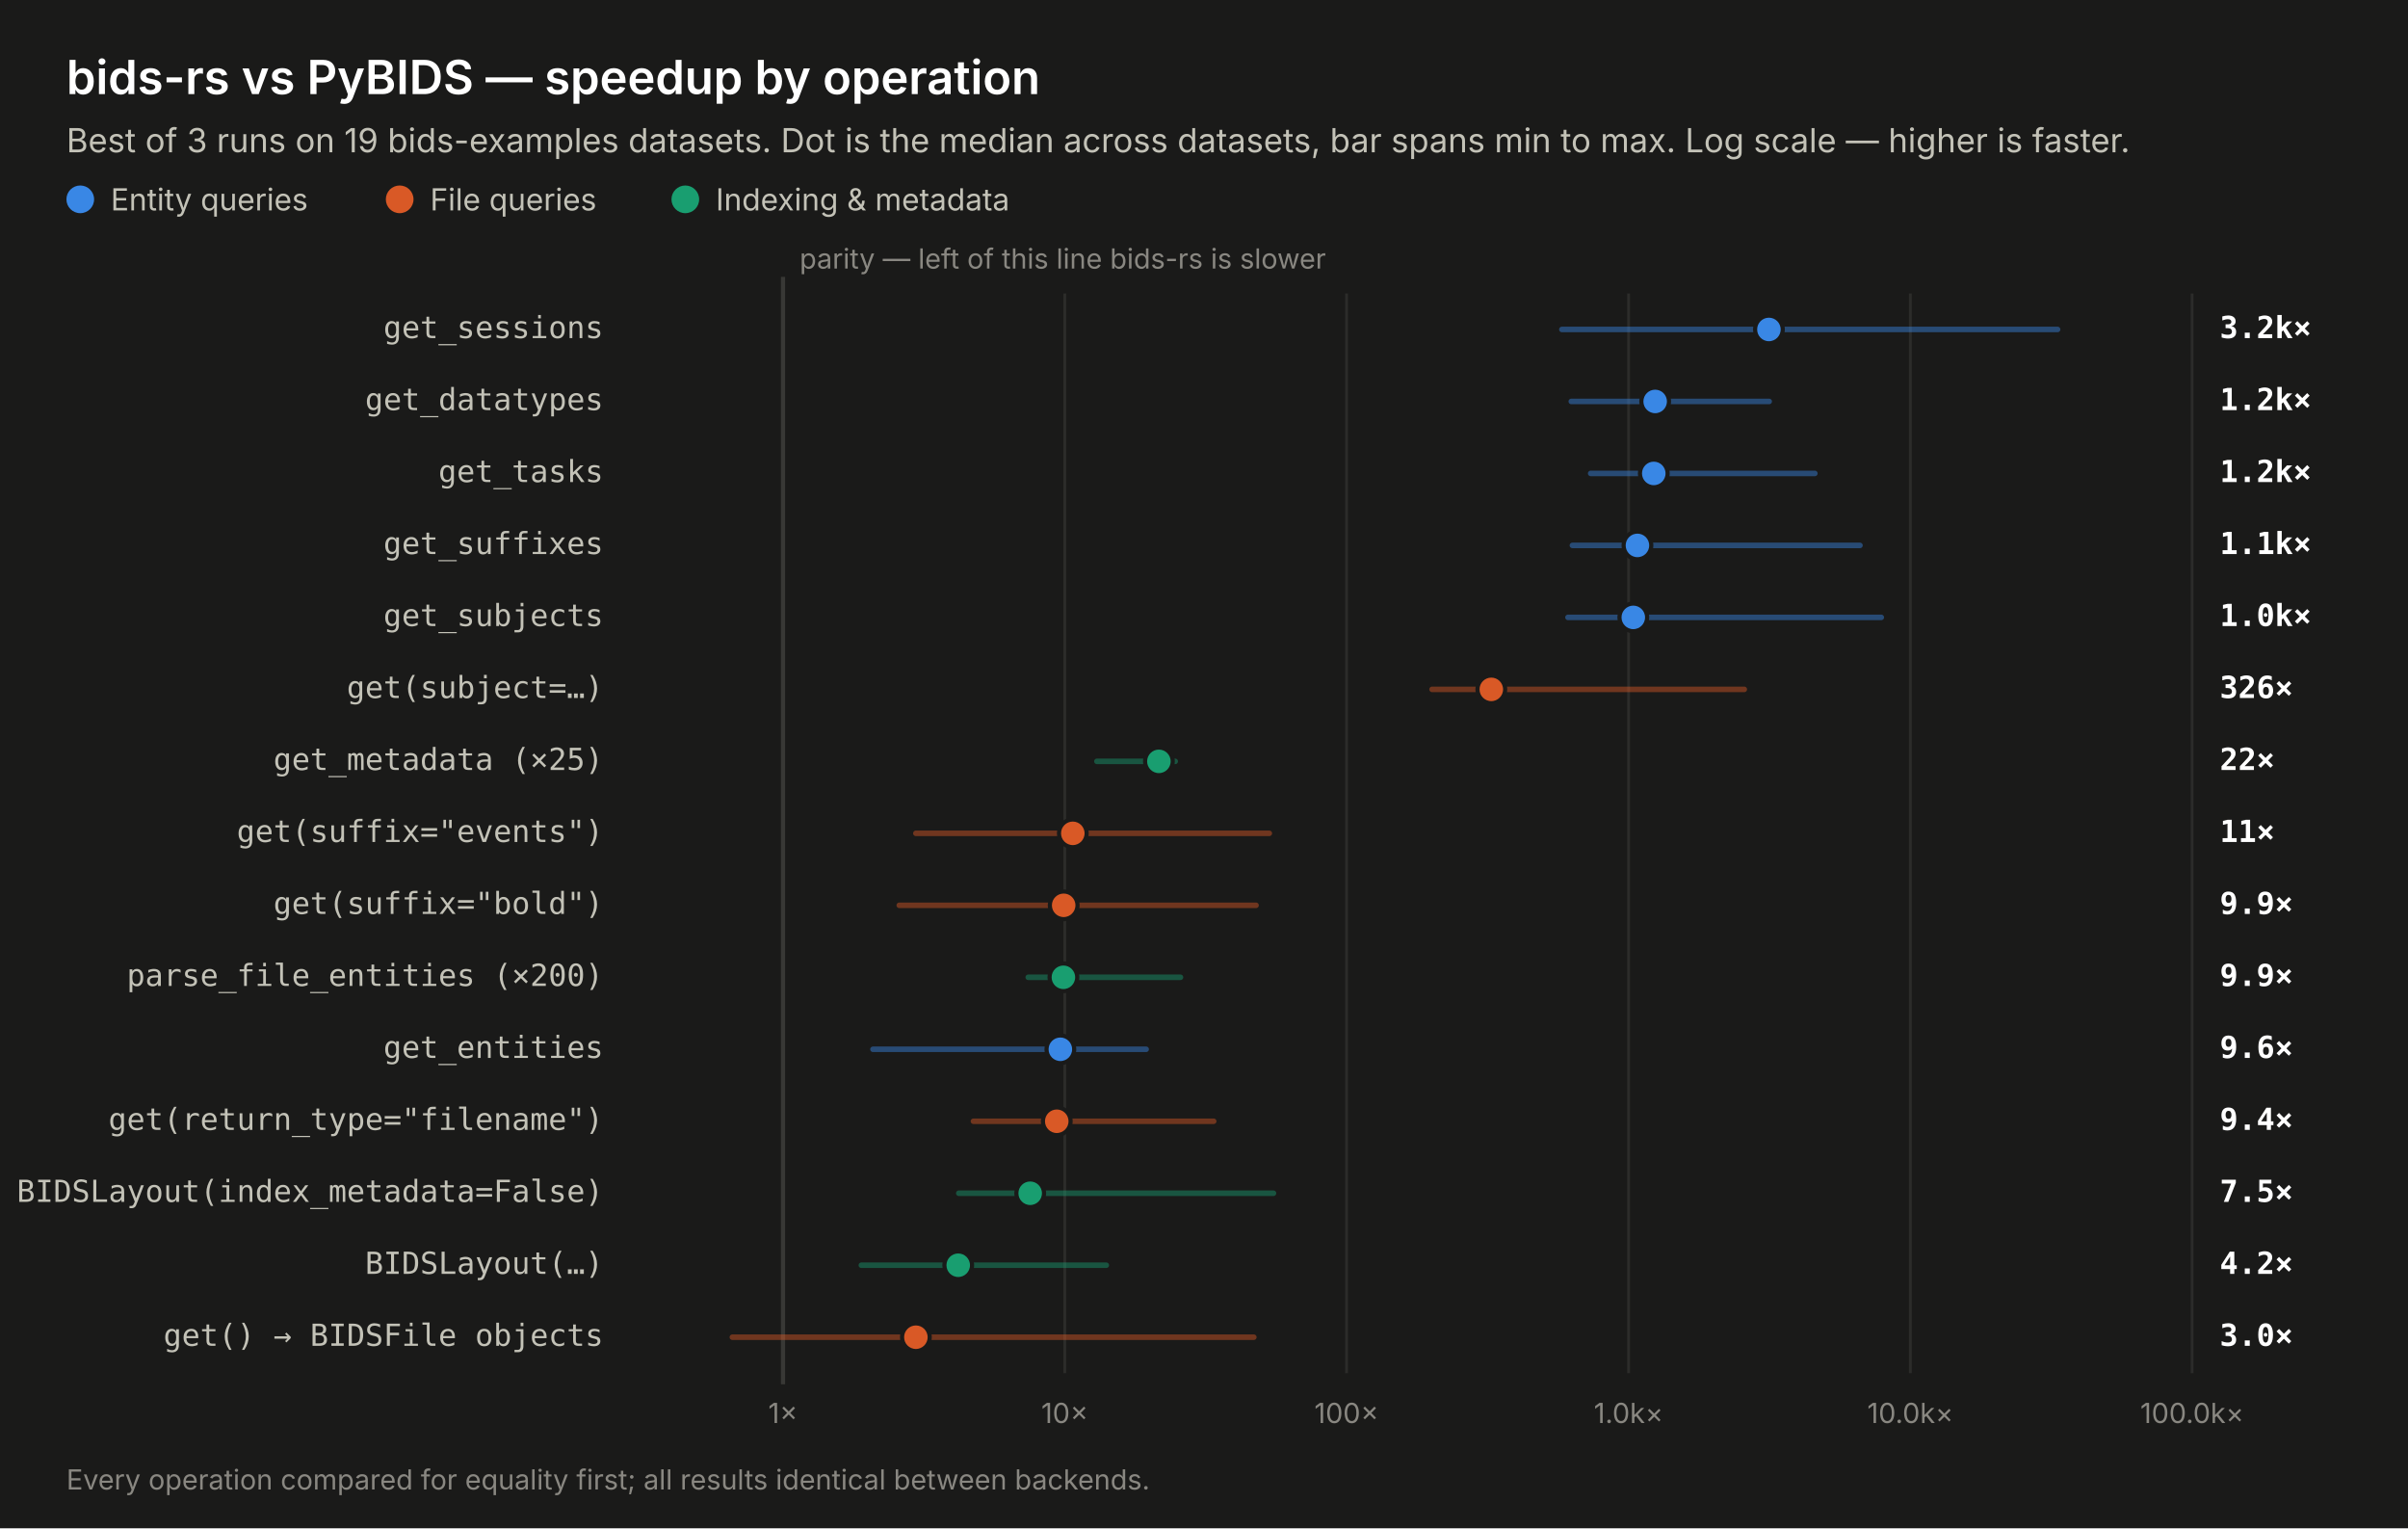
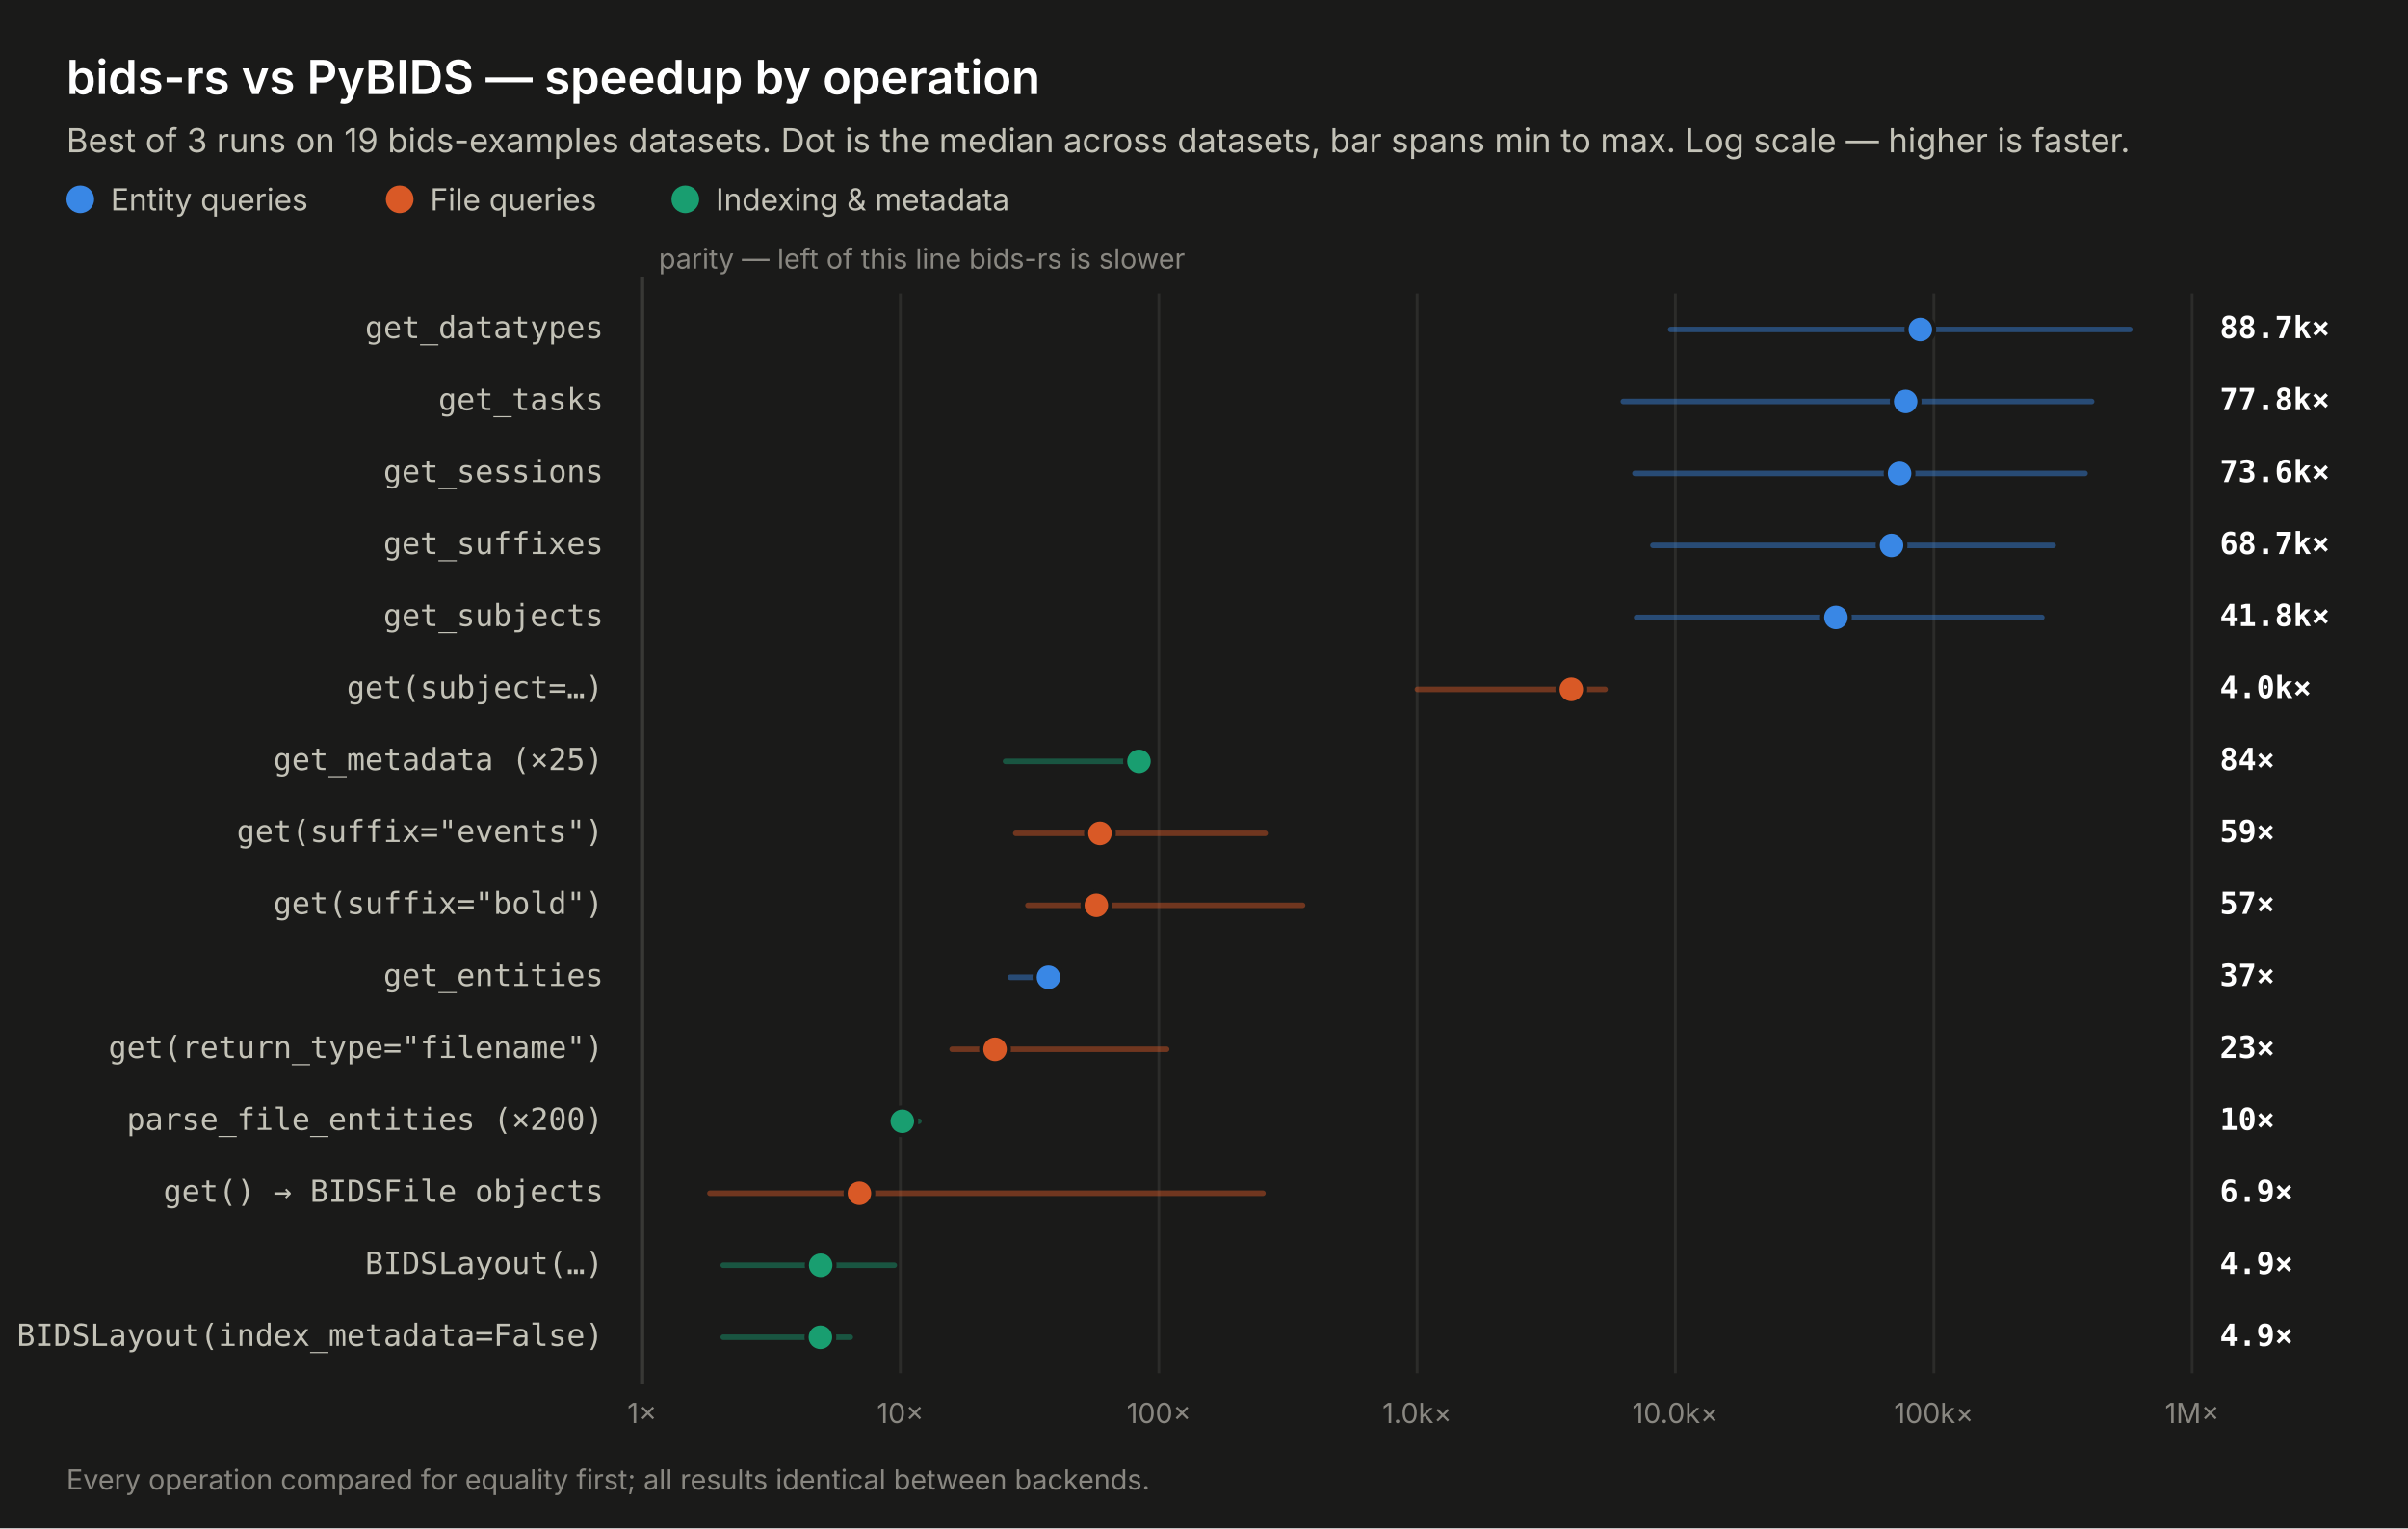
<svg xmlns="http://www.w3.org/2000/svg" width="870" height="552" viewBox="0 0 870 552" role="img" aria-label="bids-rs speedup over PyBIDS by operation, log scale">
  <rect width="870" height="552" fill="#1a1a19" />
  <text x="24" y="34" font-family="system-ui,-apple-system,Segoe UI,sans-serif" font-size="17" font-weight="600" fill="#ffffff">bids-rs vs PyBIDS — speedup by operation</text>
  <text x="24" y="55" font-family="system-ui,-apple-system,Segoe UI,sans-serif" font-size="12" fill="#c3c2b7">Best of 3 runs on 19 bids-examples datasets. Dot is the median across datasets, bar spans min to max. Log scale — higher is faster.</text>
  <circle cx="29.0" cy="72" r="5" fill="#3987e5" />
  <text x="40.0" y="76" font-family="system-ui,-apple-system,Segoe UI,sans-serif" font-size="11" fill="#c3c2b7">Entity queries</text>
  <circle cx="144.4" cy="72" r="5" fill="#d95926" />
  <text x="155.4" y="76" font-family="system-ui,-apple-system,Segoe UI,sans-serif" font-size="11" fill="#c3c2b7">File queries</text>
  <circle cx="247.6" cy="72" r="5" fill="#199e70" />
  <text x="258.6" y="76" font-family="system-ui,-apple-system,Segoe UI,sans-serif" font-size="11" fill="#c3c2b7">Indexing &amp; metadata</text>
-   <line x1="282.9" y1="106.0" x2="282.9" y2="496.0" stroke="#2c2c2a" stroke-width="1" />
-   <text x="282.9" y="514.0" text-anchor="middle" font-family="system-ui,-apple-system,Segoe UI,sans-serif" font-size="10" fill="#898781">1×</text>
-   <line x1="384.7" y1="106.0" x2="384.7" y2="496.0" stroke="#2c2c2a" stroke-width="1" />
-   <text x="384.7" y="514.0" text-anchor="middle" font-family="system-ui,-apple-system,Segoe UI,sans-serif" font-size="10" fill="#898781">10×</text>
-   <line x1="486.5" y1="106.0" x2="486.5" y2="496.0" stroke="#2c2c2a" stroke-width="1" />
-   <text x="486.5" y="514.0" text-anchor="middle" font-family="system-ui,-apple-system,Segoe UI,sans-serif" font-size="10" fill="#898781">100×</text>
-   <line x1="588.4" y1="106.0" x2="588.4" y2="496.0" stroke="#2c2c2a" stroke-width="1" />
-   <text x="588.4" y="514.0" text-anchor="middle" font-family="system-ui,-apple-system,Segoe UI,sans-serif" font-size="10" fill="#898781">1.0k×</text>
-   <line x1="690.2" y1="106.0" x2="690.2" y2="496.0" stroke="#2c2c2a" stroke-width="1" />
-   <text x="690.2" y="514.0" text-anchor="middle" font-family="system-ui,-apple-system,Segoe UI,sans-serif" font-size="10" fill="#898781">10.0k×</text>
+   <line x1="232.0" y1="106.0" x2="232.0" y2="496.0" stroke="#2c2c2a" stroke-width="1" />
+   <text x="232.0" y="514.0" text-anchor="middle" font-family="system-ui,-apple-system,Segoe UI,sans-serif" font-size="10" fill="#898781">1×</text>
+   <line x1="325.3" y1="106.0" x2="325.3" y2="496.0" stroke="#2c2c2a" stroke-width="1" />
+   <text x="325.3" y="514.0" text-anchor="middle" font-family="system-ui,-apple-system,Segoe UI,sans-serif" font-size="10" fill="#898781">10×</text>
+   <line x1="418.7" y1="106.0" x2="418.7" y2="496.0" stroke="#2c2c2a" stroke-width="1" />
+   <text x="418.7" y="514.0" text-anchor="middle" font-family="system-ui,-apple-system,Segoe UI,sans-serif" font-size="10" fill="#898781">100×</text>
+   <line x1="512.0" y1="106.0" x2="512.0" y2="496.0" stroke="#2c2c2a" stroke-width="1" />
+   <text x="512.0" y="514.0" text-anchor="middle" font-family="system-ui,-apple-system,Segoe UI,sans-serif" font-size="10" fill="#898781">1.0k×</text>
+   <line x1="605.3" y1="106.0" x2="605.3" y2="496.0" stroke="#2c2c2a" stroke-width="1" />
+   <text x="605.3" y="514.0" text-anchor="middle" font-family="system-ui,-apple-system,Segoe UI,sans-serif" font-size="10" fill="#898781">10.0k×</text>
+   <line x1="698.7" y1="106.0" x2="698.7" y2="496.0" stroke="#2c2c2a" stroke-width="1" />
+   <text x="698.7" y="514.0" text-anchor="middle" font-family="system-ui,-apple-system,Segoe UI,sans-serif" font-size="10" fill="#898781">100k×</text>
  <line x1="792.0" y1="106.0" x2="792.0" y2="496.0" stroke="#2c2c2a" stroke-width="1" />
-   <text x="792.0" y="514.0" text-anchor="middle" font-family="system-ui,-apple-system,Segoe UI,sans-serif" font-size="10" fill="#898781">100.0k×</text>
-   <line x1="282.9" y1="100.0" x2="282.9" y2="500.0" stroke="#383835" stroke-width="1.5" />
-   <text x="288.9" y="97.0" font-family="system-ui,-apple-system,Segoe UI,sans-serif" font-size="10" fill="#898781">parity — left of this line bids-rs is slower</text>
-   <text x="218.0" y="119.0" text-anchor="end" dominant-baseline="middle" font-family="ui-monospace,SFMono-Regular,Menlo,monospace" font-size="11" fill="#c3c2b7">get_sessions</text>
-   <line x1="564.3" y1="119.0" x2="743.4" y2="119.0" stroke="#3987e5" stroke-width="2" stroke-linecap="round" opacity="0.45" />
-   <circle cx="639.1" cy="119.0" r="5" fill="#3987e5" stroke="#1a1a19" stroke-width="1.5" />
-   <text x="802.0" y="119.0" dominant-baseline="middle" font-family="ui-monospace,SFMono-Regular,Menlo,monospace" font-size="11" font-weight="600" fill="#ffffff">3.2k×</text>
-   <text x="218.0" y="145.0" text-anchor="end" dominant-baseline="middle" font-family="ui-monospace,SFMono-Regular,Menlo,monospace" font-size="11" fill="#c3c2b7">get_datatypes</text>
-   <line x1="567.7" y1="145.0" x2="639.2" y2="145.0" stroke="#3987e5" stroke-width="2" stroke-linecap="round" opacity="0.45" />
-   <circle cx="598.0" cy="145.0" r="5" fill="#3987e5" stroke="#1a1a19" stroke-width="1.5" />
-   <text x="802.0" y="145.0" dominant-baseline="middle" font-family="ui-monospace,SFMono-Regular,Menlo,monospace" font-size="11" font-weight="600" fill="#ffffff">1.2k×</text>
-   <text x="218.0" y="171.0" text-anchor="end" dominant-baseline="middle" font-family="ui-monospace,SFMono-Regular,Menlo,monospace" font-size="11" fill="#c3c2b7">get_tasks</text>
-   <line x1="574.7" y1="171.0" x2="655.7" y2="171.0" stroke="#3987e5" stroke-width="2" stroke-linecap="round" opacity="0.45" />
-   <circle cx="597.5" cy="171.0" r="5" fill="#3987e5" stroke="#1a1a19" stroke-width="1.5" />
-   <text x="802.0" y="171.0" dominant-baseline="middle" font-family="ui-monospace,SFMono-Regular,Menlo,monospace" font-size="11" font-weight="600" fill="#ffffff">1.2k×</text>
+   <text x="792.0" y="514.0" text-anchor="middle" font-family="system-ui,-apple-system,Segoe UI,sans-serif" font-size="10" fill="#898781">1M×</text>
+   <line x1="232.0" y1="100.0" x2="232.0" y2="500.0" stroke="#383835" stroke-width="1.5" />
+   <text x="238.0" y="97.0" font-family="system-ui,-apple-system,Segoe UI,sans-serif" font-size="10" fill="#898781">parity — left of this line bids-rs is slower</text>
+   <text x="218.0" y="119.0" text-anchor="end" dominant-baseline="middle" font-family="ui-monospace,SFMono-Regular,Menlo,monospace" font-size="11" fill="#c3c2b7">get_datatypes</text>
+   <line x1="603.6" y1="119.0" x2="769.5" y2="119.0" stroke="#3987e5" stroke-width="2" stroke-linecap="round" opacity="0.45" />
+   <circle cx="693.8" cy="119.0" r="5" fill="#3987e5" stroke="#1a1a19" stroke-width="1.5" />
+   <text x="802.0" y="119.0" dominant-baseline="middle" font-family="ui-monospace,SFMono-Regular,Menlo,monospace" font-size="11" font-weight="600" fill="#ffffff">88.7k×</text>
+   <text x="218.0" y="145.0" text-anchor="end" dominant-baseline="middle" font-family="ui-monospace,SFMono-Regular,Menlo,monospace" font-size="11" fill="#c3c2b7">get_tasks</text>
+   <line x1="586.5" y1="145.0" x2="755.7" y2="145.0" stroke="#3987e5" stroke-width="2" stroke-linecap="round" opacity="0.45" />
+   <circle cx="688.5" cy="145.0" r="5" fill="#3987e5" stroke="#1a1a19" stroke-width="1.5" />
+   <text x="802.0" y="145.0" dominant-baseline="middle" font-family="ui-monospace,SFMono-Regular,Menlo,monospace" font-size="11" font-weight="600" fill="#ffffff">77.8k×</text>
+   <text x="218.0" y="171.0" text-anchor="end" dominant-baseline="middle" font-family="ui-monospace,SFMono-Regular,Menlo,monospace" font-size="11" fill="#c3c2b7">get_sessions</text>
+   <line x1="590.7" y1="171.0" x2="753.3" y2="171.0" stroke="#3987e5" stroke-width="2" stroke-linecap="round" opacity="0.45" />
+   <circle cx="686.3" cy="171.0" r="5" fill="#3987e5" stroke="#1a1a19" stroke-width="1.5" />
+   <text x="802.0" y="171.0" dominant-baseline="middle" font-family="ui-monospace,SFMono-Regular,Menlo,monospace" font-size="11" font-weight="600" fill="#ffffff">73.6k×</text>
  <text x="218.0" y="197.0" text-anchor="end" dominant-baseline="middle" font-family="ui-monospace,SFMono-Regular,Menlo,monospace" font-size="11" fill="#c3c2b7">get_suffixes</text>
-   <line x1="568.1" y1="197.0" x2="672.0" y2="197.0" stroke="#3987e5" stroke-width="2" stroke-linecap="round" opacity="0.45" />
-   <circle cx="591.6" cy="197.0" r="5" fill="#3987e5" stroke="#1a1a19" stroke-width="1.5" />
-   <text x="802.0" y="197.0" dominant-baseline="middle" font-family="ui-monospace,SFMono-Regular,Menlo,monospace" font-size="11" font-weight="600" fill="#ffffff">1.1k×</text>
+   <line x1="597.2" y1="197.0" x2="741.8" y2="197.0" stroke="#3987e5" stroke-width="2" stroke-linecap="round" opacity="0.45" />
+   <circle cx="683.4" cy="197.0" r="5" fill="#3987e5" stroke="#1a1a19" stroke-width="1.5" />
+   <text x="802.0" y="197.0" dominant-baseline="middle" font-family="ui-monospace,SFMono-Regular,Menlo,monospace" font-size="11" font-weight="600" fill="#ffffff">68.7k×</text>
  <text x="218.0" y="223.0" text-anchor="end" dominant-baseline="middle" font-family="ui-monospace,SFMono-Regular,Menlo,monospace" font-size="11" fill="#c3c2b7">get_subjects</text>
-   <line x1="566.5" y1="223.0" x2="679.7" y2="223.0" stroke="#3987e5" stroke-width="2" stroke-linecap="round" opacity="0.45" />
-   <circle cx="590.1" cy="223.0" r="5" fill="#3987e5" stroke="#1a1a19" stroke-width="1.5" />
-   <text x="802.0" y="223.0" dominant-baseline="middle" font-family="ui-monospace,SFMono-Regular,Menlo,monospace" font-size="11" font-weight="600" fill="#ffffff">1.0k×</text>
+   <line x1="591.3" y1="223.0" x2="737.7" y2="223.0" stroke="#3987e5" stroke-width="2" stroke-linecap="round" opacity="0.45" />
+   <circle cx="663.3" cy="223.0" r="5" fill="#3987e5" stroke="#1a1a19" stroke-width="1.5" />
+   <text x="802.0" y="223.0" dominant-baseline="middle" font-family="ui-monospace,SFMono-Regular,Menlo,monospace" font-size="11" font-weight="600" fill="#ffffff">41.8k×</text>
  <text x="218.0" y="249.0" text-anchor="end" dominant-baseline="middle" font-family="ui-monospace,SFMono-Regular,Menlo,monospace" font-size="11" fill="#c3c2b7">get(subject=…)</text>
-   <line x1="517.4" y1="249.0" x2="630.2" y2="249.0" stroke="#d95926" stroke-width="2" stroke-linecap="round" opacity="0.45" />
-   <circle cx="538.8" cy="249.0" r="5" fill="#d95926" stroke="#1a1a19" stroke-width="1.5" />
-   <text x="802.0" y="249.0" dominant-baseline="middle" font-family="ui-monospace,SFMono-Regular,Menlo,monospace" font-size="11" font-weight="600" fill="#ffffff">326×</text>
+   <line x1="512.1" y1="249.0" x2="579.9" y2="249.0" stroke="#d95926" stroke-width="2" stroke-linecap="round" opacity="0.45" />
+   <circle cx="567.7" cy="249.0" r="5" fill="#d95926" stroke="#1a1a19" stroke-width="1.5" />
+   <text x="802.0" y="249.0" dominant-baseline="middle" font-family="ui-monospace,SFMono-Regular,Menlo,monospace" font-size="11" font-weight="600" fill="#ffffff">4.0k×</text>
  <text x="218.0" y="275.0" text-anchor="end" dominant-baseline="middle" font-family="ui-monospace,SFMono-Regular,Menlo,monospace" font-size="11" fill="#c3c2b7">get_metadata (×25)</text>
-   <line x1="396.3" y1="275.0" x2="424.6" y2="275.0" stroke="#199e70" stroke-width="2" stroke-linecap="round" opacity="0.45" />
-   <circle cx="418.7" cy="275.0" r="5" fill="#199e70" stroke="#1a1a19" stroke-width="1.5" />
-   <text x="802.0" y="275.0" dominant-baseline="middle" font-family="ui-monospace,SFMono-Regular,Menlo,monospace" font-size="11" font-weight="600" fill="#ffffff">22×</text>
+   <line x1="363.3" y1="275.0" x2="415.7" y2="275.0" stroke="#199e70" stroke-width="2" stroke-linecap="round" opacity="0.45" />
+   <circle cx="411.5" cy="275.0" r="5" fill="#199e70" stroke="#1a1a19" stroke-width="1.5" />
+   <text x="802.0" y="275.0" dominant-baseline="middle" font-family="ui-monospace,SFMono-Regular,Menlo,monospace" font-size="11" font-weight="600" fill="#ffffff">84×</text>
  <text x="218.0" y="301.0" text-anchor="end" dominant-baseline="middle" font-family="ui-monospace,SFMono-Regular,Menlo,monospace" font-size="11" fill="#c3c2b7">get(suffix="events")</text>
-   <line x1="330.9" y1="301.0" x2="458.6" y2="301.0" stroke="#d95926" stroke-width="2" stroke-linecap="round" opacity="0.45" />
-   <circle cx="387.6" cy="301.0" r="5" fill="#d95926" stroke="#1a1a19" stroke-width="1.5" />
-   <text x="802.0" y="301.0" dominant-baseline="middle" font-family="ui-monospace,SFMono-Regular,Menlo,monospace" font-size="11" font-weight="600" fill="#ffffff">11×</text>
+   <line x1="367.0" y1="301.0" x2="457.1" y2="301.0" stroke="#d95926" stroke-width="2" stroke-linecap="round" opacity="0.45" />
+   <circle cx="397.4" cy="301.0" r="5" fill="#d95926" stroke="#1a1a19" stroke-width="1.5" />
+   <text x="802.0" y="301.0" dominant-baseline="middle" font-family="ui-monospace,SFMono-Regular,Menlo,monospace" font-size="11" font-weight="600" fill="#ffffff">59×</text>
  <text x="218.0" y="327.0" text-anchor="end" dominant-baseline="middle" font-family="ui-monospace,SFMono-Regular,Menlo,monospace" font-size="11" fill="#c3c2b7">get(suffix="bold")</text>
-   <line x1="324.9" y1="327.0" x2="453.8" y2="327.0" stroke="#d95926" stroke-width="2" stroke-linecap="round" opacity="0.45" />
-   <circle cx="384.3" cy="327.0" r="5" fill="#d95926" stroke="#1a1a19" stroke-width="1.5" />
-   <text x="802.0" y="327.0" dominant-baseline="middle" font-family="ui-monospace,SFMono-Regular,Menlo,monospace" font-size="11" font-weight="600" fill="#ffffff">9.9×</text>
-   <text x="218.0" y="353.0" text-anchor="end" dominant-baseline="middle" font-family="ui-monospace,SFMono-Regular,Menlo,monospace" font-size="11" fill="#c3c2b7">parse_file_entities (×200)</text>
-   <line x1="371.5" y1="353.0" x2="426.5" y2="353.0" stroke="#199e70" stroke-width="2" stroke-linecap="round" opacity="0.45" />
-   <circle cx="384.2" cy="353.0" r="5" fill="#199e70" stroke="#1a1a19" stroke-width="1.5" />
-   <text x="802.0" y="353.0" dominant-baseline="middle" font-family="ui-monospace,SFMono-Regular,Menlo,monospace" font-size="11" font-weight="600" fill="#ffffff">9.9×</text>
-   <text x="218.0" y="379.0" text-anchor="end" dominant-baseline="middle" font-family="ui-monospace,SFMono-Regular,Menlo,monospace" font-size="11" fill="#c3c2b7">get_entities</text>
-   <line x1="315.4" y1="379.0" x2="414.1" y2="379.0" stroke="#3987e5" stroke-width="2" stroke-linecap="round" opacity="0.45" />
-   <circle cx="383.1" cy="379.0" r="5" fill="#3987e5" stroke="#1a1a19" stroke-width="1.5" />
-   <text x="802.0" y="379.0" dominant-baseline="middle" font-family="ui-monospace,SFMono-Regular,Menlo,monospace" font-size="11" font-weight="600" fill="#ffffff">9.6×</text>
-   <text x="218.0" y="405.0" text-anchor="end" dominant-baseline="middle" font-family="ui-monospace,SFMono-Regular,Menlo,monospace" font-size="11" fill="#c3c2b7">get(return_type="filename")</text>
-   <line x1="351.7" y1="405.0" x2="438.5" y2="405.0" stroke="#d95926" stroke-width="2" stroke-linecap="round" opacity="0.45" />
-   <circle cx="381.8" cy="405.0" r="5" fill="#d95926" stroke="#1a1a19" stroke-width="1.5" />
-   <text x="802.0" y="405.0" dominant-baseline="middle" font-family="ui-monospace,SFMono-Regular,Menlo,monospace" font-size="11" font-weight="600" fill="#ffffff">9.4×</text>
-   <text x="218.0" y="431.0" text-anchor="end" dominant-baseline="middle" font-family="ui-monospace,SFMono-Regular,Menlo,monospace" font-size="11" fill="#c3c2b7">BIDSLayout(index_metadata=False)</text>
-   <line x1="346.4" y1="431.0" x2="460.1" y2="431.0" stroke="#199e70" stroke-width="2" stroke-linecap="round" opacity="0.45" />
-   <circle cx="372.2" cy="431.0" r="5" fill="#199e70" stroke="#1a1a19" stroke-width="1.5" />
-   <text x="802.0" y="431.0" dominant-baseline="middle" font-family="ui-monospace,SFMono-Regular,Menlo,monospace" font-size="11" font-weight="600" fill="#ffffff">7.5×</text>
+   <line x1="371.4" y1="327.0" x2="470.6" y2="327.0" stroke="#d95926" stroke-width="2" stroke-linecap="round" opacity="0.45" />
+   <circle cx="396.1" cy="327.0" r="5" fill="#d95926" stroke="#1a1a19" stroke-width="1.5" />
+   <text x="802.0" y="327.0" dominant-baseline="middle" font-family="ui-monospace,SFMono-Regular,Menlo,monospace" font-size="11" font-weight="600" fill="#ffffff">57×</text>
+   <text x="218.0" y="353.0" text-anchor="end" dominant-baseline="middle" font-family="ui-monospace,SFMono-Regular,Menlo,monospace" font-size="11" fill="#c3c2b7">get_entities</text>
+   <line x1="365.0" y1="353.0" x2="380.8" y2="353.0" stroke="#3987e5" stroke-width="2" stroke-linecap="round" opacity="0.45" />
+   <circle cx="378.8" cy="353.0" r="5" fill="#3987e5" stroke="#1a1a19" stroke-width="1.5" />
+   <text x="802.0" y="353.0" dominant-baseline="middle" font-family="ui-monospace,SFMono-Regular,Menlo,monospace" font-size="11" font-weight="600" fill="#ffffff">37×</text>
+   <text x="218.0" y="379.0" text-anchor="end" dominant-baseline="middle" font-family="ui-monospace,SFMono-Regular,Menlo,monospace" font-size="11" fill="#c3c2b7">get(return_type="filename")</text>
+   <line x1="344.0" y1="379.0" x2="421.5" y2="379.0" stroke="#d95926" stroke-width="2" stroke-linecap="round" opacity="0.45" />
+   <circle cx="359.5" cy="379.0" r="5" fill="#d95926" stroke="#1a1a19" stroke-width="1.5" />
+   <text x="802.0" y="379.0" dominant-baseline="middle" font-family="ui-monospace,SFMono-Regular,Menlo,monospace" font-size="11" font-weight="600" fill="#ffffff">23×</text>
+   <text x="218.0" y="405.0" text-anchor="end" dominant-baseline="middle" font-family="ui-monospace,SFMono-Regular,Menlo,monospace" font-size="11" fill="#c3c2b7">parse_file_entities (×200)</text>
+   <line x1="323.2" y1="405.0" x2="332.0" y2="405.0" stroke="#199e70" stroke-width="2" stroke-linecap="round" opacity="0.45" />
+   <circle cx="326.0" cy="405.0" r="5" fill="#199e70" stroke="#1a1a19" stroke-width="1.5" />
+   <text x="802.0" y="405.0" dominant-baseline="middle" font-family="ui-monospace,SFMono-Regular,Menlo,monospace" font-size="11" font-weight="600" fill="#ffffff">10×</text>
+   <text x="218.0" y="431.0" text-anchor="end" dominant-baseline="middle" font-family="ui-monospace,SFMono-Regular,Menlo,monospace" font-size="11" fill="#c3c2b7">get() → BIDSFile objects</text>
+   <line x1="256.5" y1="431.0" x2="456.3" y2="431.0" stroke="#d95926" stroke-width="2" stroke-linecap="round" opacity="0.45" />
+   <circle cx="310.5" cy="431.0" r="5" fill="#d95926" stroke="#1a1a19" stroke-width="1.5" />
+   <text x="802.0" y="431.0" dominant-baseline="middle" font-family="ui-monospace,SFMono-Regular,Menlo,monospace" font-size="11" font-weight="600" fill="#ffffff">6.9×</text>
  <text x="218.0" y="457.0" text-anchor="end" dominant-baseline="middle" font-family="ui-monospace,SFMono-Regular,Menlo,monospace" font-size="11" fill="#c3c2b7">BIDSLayout(…)</text>
-   <line x1="311.2" y1="457.0" x2="399.7" y2="457.0" stroke="#199e70" stroke-width="2" stroke-linecap="round" opacity="0.45" />
-   <circle cx="346.2" cy="457.0" r="5" fill="#199e70" stroke="#1a1a19" stroke-width="1.5" />
-   <text x="802.0" y="457.0" dominant-baseline="middle" font-family="ui-monospace,SFMono-Regular,Menlo,monospace" font-size="11" font-weight="600" fill="#ffffff">4.2×</text>
-   <text x="218.0" y="483.0" text-anchor="end" dominant-baseline="middle" font-family="ui-monospace,SFMono-Regular,Menlo,monospace" font-size="11" fill="#c3c2b7">get() → BIDSFile objects</text>
-   <line x1="264.6" y1="483.0" x2="453.0" y2="483.0" stroke="#d95926" stroke-width="2" stroke-linecap="round" opacity="0.45" />
-   <circle cx="330.9" cy="483.0" r="5" fill="#d95926" stroke="#1a1a19" stroke-width="1.5" />
-   <text x="802.0" y="483.0" dominant-baseline="middle" font-family="ui-monospace,SFMono-Regular,Menlo,monospace" font-size="11" font-weight="600" fill="#ffffff">3.0×</text>
+   <line x1="261.3" y1="457.0" x2="323.1" y2="457.0" stroke="#199e70" stroke-width="2" stroke-linecap="round" opacity="0.45" />
+   <circle cx="296.5" cy="457.0" r="5" fill="#199e70" stroke="#1a1a19" stroke-width="1.5" />
+   <text x="802.0" y="457.0" dominant-baseline="middle" font-family="ui-monospace,SFMono-Regular,Menlo,monospace" font-size="11" font-weight="600" fill="#ffffff">4.9×</text>
+   <text x="218.0" y="483.0" text-anchor="end" dominant-baseline="middle" font-family="ui-monospace,SFMono-Regular,Menlo,monospace" font-size="11" fill="#c3c2b7">BIDSLayout(index_metadata=False)</text>
+   <line x1="261.3" y1="483.0" x2="307.2" y2="483.0" stroke="#199e70" stroke-width="2" stroke-linecap="round" opacity="0.45" />
+   <circle cx="296.4" cy="483.0" r="5" fill="#199e70" stroke="#1a1a19" stroke-width="1.5" />
+   <text x="802.0" y="483.0" dominant-baseline="middle" font-family="ui-monospace,SFMono-Regular,Menlo,monospace" font-size="11" font-weight="600" fill="#ffffff">4.9×</text>
  <text x="24" y="538" font-family="system-ui,-apple-system,Segoe UI,sans-serif" font-size="10" fill="#898781">Every operation compared for equality first; all results identical between backends.</text>
</svg>
